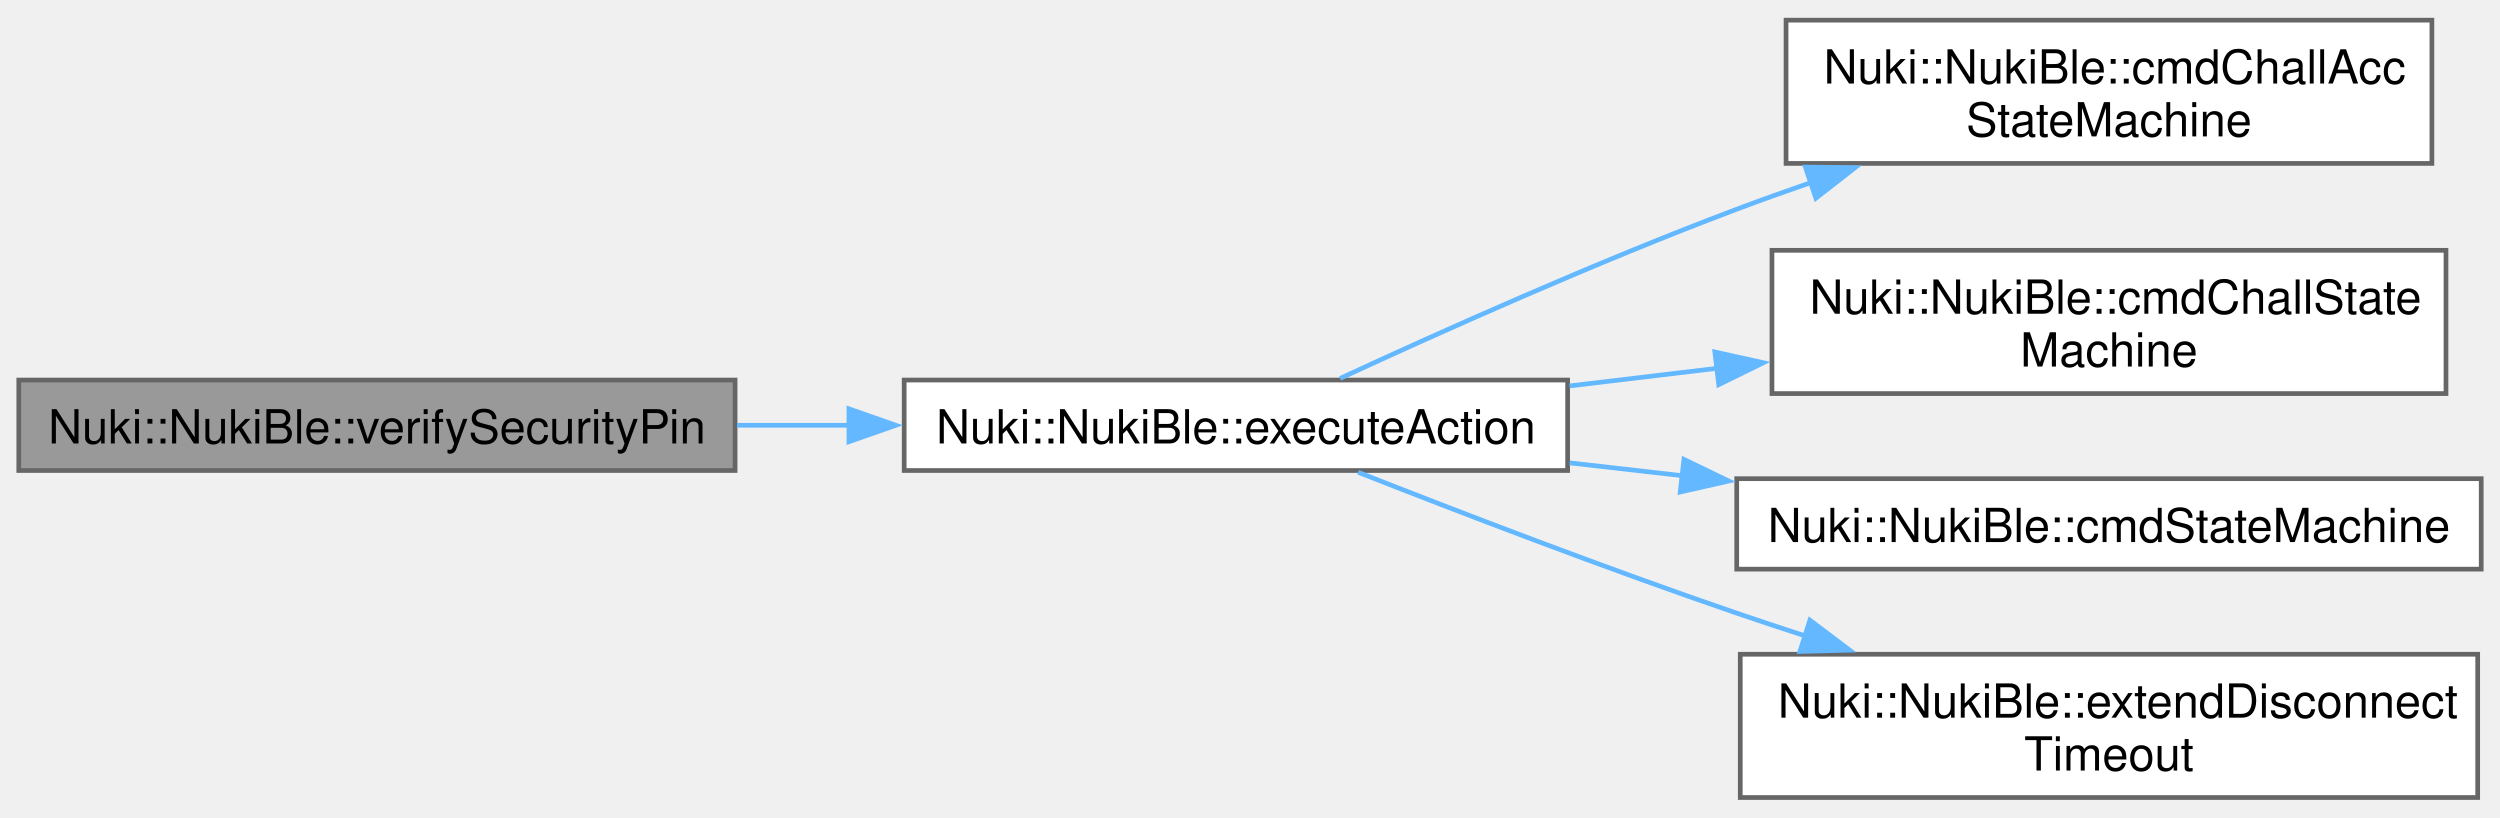
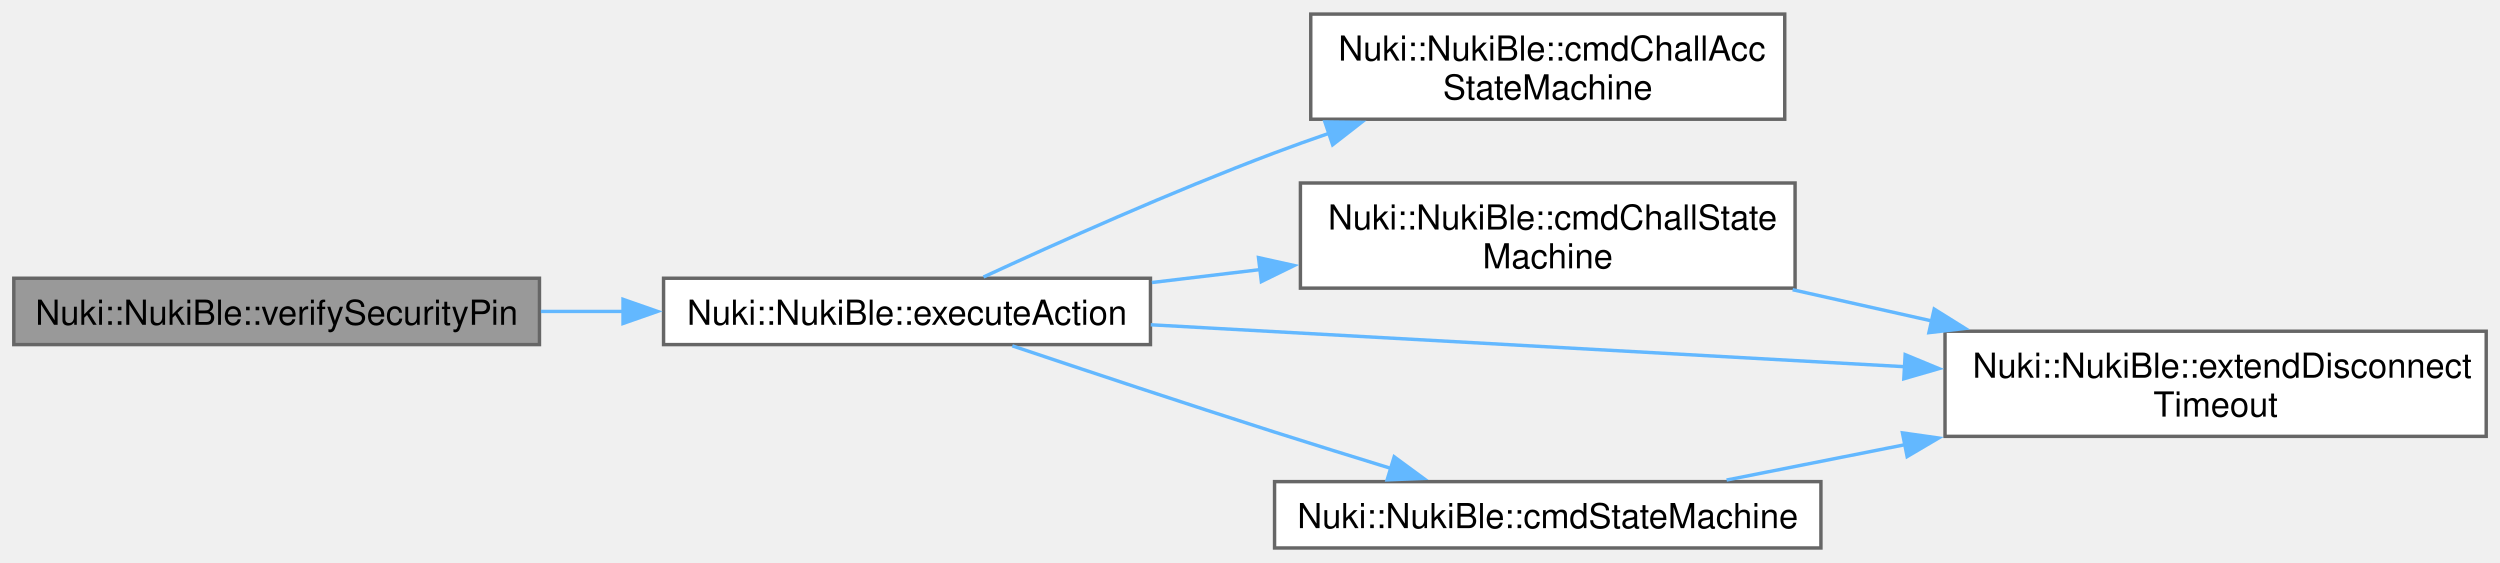
- <svg xmlns="http://www.w3.org/2000/svg" xmlns:xlink="http://www.w3.org/1999/xlink" width="532pt" height="174pt" viewBox="0.00 0.00 532.25 173.50">
-   <g id="graph0" class="graph" transform="scale(1 1) rotate(0) translate(4 169.5)">
+ <svg xmlns="http://www.w3.org/2000/svg" xmlns:xlink="http://www.w3.org/1999/xlink" width="725pt" height="163pt" viewBox="0.00 0.00 725.25 162.88">
+   <g id="graph0" class="graph" transform="scale(1 1) rotate(0) translate(4 158.88)">
    <g id="Node000001" class="node">
      <g id="a_Node000001">
        <a xlink:title="Send the verify pincode command via BLE to the lock. This command uses the earlier by saveSecurityPin...">
-           <polygon fill="#999999" stroke="#666666" points="152.5,-88.88 0,-88.88 0,-69.62 152.5,-69.62 152.5,-88.88" />
-           <text text-anchor="middle" x="76.25" y="-75.38" font-family="Helvetica,sans-Serif" font-size="10.00">Nuki::NukiBle::verifySecurityPin</text>
+           <polygon fill="#999999" stroke="#666666" points="152.5,-78.25 0,-78.25 0,-59 152.5,-59 152.5,-78.25" />
+           <text text-anchor="middle" x="76.25" y="-64.75" font-family="Helvetica,sans-Serif" font-size="10.00">Nuki::NukiBle::verifySecurityPin</text>
        </a>
      </g>
    </g>
    <g id="Node000002" class="node">
      <g id="a_Node000002">
        <a xlink:href="class_nuki_1_1_nuki_ble.html#af1f1e299e8d97e053bba80e92ba285d6" target="_top" xlink:title=" ">
-           <polygon fill="white" stroke="#666666" points="329.75,-88.88 188.5,-88.88 188.5,-69.62 329.75,-69.62 329.75,-88.88" />
-           <text text-anchor="middle" x="259.12" y="-75.38" font-family="Helvetica,sans-Serif" font-size="10.00">Nuki::NukiBle::executeAction</text>
+           <polygon fill="white" stroke="#666666" points="329.75,-78.25 188.5,-78.25 188.5,-59 329.75,-59 329.75,-78.25" />
+           <text text-anchor="middle" x="259.12" y="-64.75" font-family="Helvetica,sans-Serif" font-size="10.00">Nuki::NukiBle::executeAction</text>
        </a>
      </g>
    </g>
    <g id="edge1_Node000001_Node000002" class="edge">
      <g id="a_edge1_Node000001_Node000002">
        <a xlink:title=" ">
-           <path fill="none" stroke="#63b8ff" d="M152.91,-79.25C160.87,-79.25 168.99,-79.25 177.01,-79.25" />
-           <polygon fill="#63b8ff" stroke="#63b8ff" points="176.74,-82.75 186.74,-79.25 176.74,-75.75 176.74,-82.75" />
+           <path fill="none" stroke="#63b8ff" d="M152.91,-68.62C160.87,-68.62 168.99,-68.62 177.01,-68.62" />
+           <polygon fill="#63b8ff" stroke="#63b8ff" points="176.74,-72.13 186.74,-68.63 176.74,-65.13 176.74,-72.13" />
        </a>
      </g>
    </g>
    <g id="Node000003" class="node">
      <g id="a_Node000003">
        <a xlink:href="class_nuki_1_1_nuki_ble.html#ada0f3beebd95d35c122e25dd3f9eb886" target="_top" xlink:title=" ">
-           <polygon fill="white" stroke="#666666" points="513.75,-165.5 376.25,-165.5 376.25,-135 513.75,-135 513.75,-165.5" />
-           <text text-anchor="start" x="384.25" y="-152" font-family="Helvetica,sans-Serif" font-size="10.00">Nuki::NukiBle::cmdChallAcc</text>
-           <text text-anchor="middle" x="445" y="-140.75" font-family="Helvetica,sans-Serif" font-size="10.00">StateMachine</text>
+           <polygon fill="white" stroke="#666666" points="513.75,-154.88 376.25,-154.88 376.25,-124.38 513.75,-124.38 513.75,-154.88" />
+           <text text-anchor="start" x="384.25" y="-141.38" font-family="Helvetica,sans-Serif" font-size="10.00">Nuki::NukiBle::cmdChallAcc</text>
+           <text text-anchor="middle" x="445" y="-130.12" font-family="Helvetica,sans-Serif" font-size="10.00">StateMachine</text>
        </a>
      </g>
    </g>
    <g id="edge2_Node000002_Node000003" class="edge">
      <g id="a_edge2_Node000002_Node000003">
        <a xlink:title=" ">
-           <path fill="none" stroke="#63b8ff" d="M281.31,-89.23C302.45,-99.02 335.99,-114.05 365.75,-125.25 370.96,-127.21 376.39,-129.15 381.87,-131.04" />
-           <polygon fill="#63b8ff" stroke="#63b8ff" points="380.36,-134.22 390.96,-134.1 382.6,-127.59 380.36,-134.22" />
+           <path fill="none" stroke="#63b8ff" d="M281.31,-78.61C302.45,-88.39 335.99,-103.42 365.75,-114.62 370.96,-116.58 376.39,-118.53 381.87,-120.41" />
+           <polygon fill="#63b8ff" stroke="#63b8ff" points="380.36,-123.6 390.96,-123.47 382.6,-116.97 380.36,-123.6" />
        </a>
      </g>
    </g>
    <g id="Node000004" class="node">
      <g id="a_Node000004">
        <a xlink:href="class_nuki_1_1_nuki_ble.html#a59169a9f492793762e3c6ba39b611b07" target="_top" xlink:title=" ">
-           <polygon fill="white" stroke="#666666" points="516.75,-116.5 373.25,-116.5 373.25,-86 516.75,-86 516.75,-116.5" />
-           <text text-anchor="start" x="381.25" y="-103" font-family="Helvetica,sans-Serif" font-size="10.00">Nuki::NukiBle::cmdChallState</text>
-           <text text-anchor="middle" x="445" y="-91.75" font-family="Helvetica,sans-Serif" font-size="10.00">Machine</text>
+           <polygon fill="white" stroke="#666666" points="516.75,-105.88 373.25,-105.88 373.25,-75.38 516.75,-75.38 516.75,-105.88" />
+           <text text-anchor="start" x="381.25" y="-92.38" font-family="Helvetica,sans-Serif" font-size="10.00">Nuki::NukiBle::cmdChallState</text>
+           <text text-anchor="middle" x="445" y="-81.12" font-family="Helvetica,sans-Serif" font-size="10.00">Machine</text>
        </a>
      </g>
    </g>
    <g id="edge3_Node000002_Node000004" class="edge">
      <g id="a_edge3_Node000002_Node000004">
        <a xlink:title=" ">
-           <path fill="none" stroke="#63b8ff" d="M330.16,-87.63C340.45,-88.86 351.12,-90.14 361.63,-91.39" />
-           <polygon fill="#63b8ff" stroke="#63b8ff" points="361.09,-94.85 371.43,-92.57 361.92,-87.9 361.09,-94.85" />
+           <path fill="none" stroke="#63b8ff" d="M330.16,-77.01C340.45,-78.24 351.12,-79.51 361.63,-80.77" />
+           <polygon fill="#63b8ff" stroke="#63b8ff" points="361.09,-84.23 371.43,-81.94 361.92,-77.28 361.09,-84.23" />
        </a>
      </g>
    </g>
    <g id="Node000005" class="node">
      <g id="a_Node000005">
-         <a xlink:href="class_nuki_1_1_nuki_ble.html#ad135bb1455665decfddff67772c1d411" target="_top" xlink:title=" ">
-           <polygon fill="white" stroke="#666666" points="524.25,-67.88 365.75,-67.88 365.75,-48.62 524.25,-48.62 524.25,-67.88" />
-           <text text-anchor="middle" x="445" y="-54.38" font-family="Helvetica,sans-Serif" font-size="10.00">Nuki::NukiBle::cmdStateMachine</text>
+         <a xlink:href="class_nuki_1_1_nuki_ble.html#a6e8fca90c04249660dce6cb993eb4495" target="_top" xlink:title=" ">
+           <polygon fill="white" stroke="#666666" points="717.25,-62.88 560.25,-62.88 560.25,-32.38 717.25,-32.38 717.25,-62.88" />
+           <text text-anchor="start" x="568.25" y="-49.38" font-family="Helvetica,sans-Serif" font-size="10.00">Nuki::NukiBle::extendDisconnect</text>
+           <text text-anchor="middle" x="638.75" y="-38.12" font-family="Helvetica,sans-Serif" font-size="10.00">Timeout</text>
        </a>
      </g>
    </g>
-     <g id="edge4_Node000002_Node000005" class="edge">
-       <g id="a_edge4_Node000002_Node000005">
+     <g id="edge7_Node000002_Node000005" class="edge">
+       <g id="a_edge7_Node000002_Node000005">
        <a xlink:title=" ">
-           <path fill="none" stroke="#63b8ff" d="M330.16,-71.25C338.03,-70.35 346.12,-69.43 354.19,-68.51" />
-           <polygon fill="#63b8ff" stroke="#63b8ff" points="354.51,-71.99 364.05,-67.38 353.72,-65.04 354.51,-71.99" />
+           <path fill="none" stroke="#63b8ff" d="M329.83,-64.75C391.47,-61.32 481.75,-56.3 548.63,-52.58" />
+           <polygon fill="#63b8ff" stroke="#63b8ff" points="548.69,-56.08 558.48,-52.03 548.3,-49.09 548.69,-56.08" />
        </a>
      </g>
    </g>
    <g id="Node000006" class="node">
      <g id="a_Node000006">
-         <a xlink:href="class_nuki_1_1_nuki_ble.html#a6e8fca90c04249660dce6cb993eb4495" target="_top" xlink:title=" ">
-           <polygon fill="white" stroke="#666666" points="523.5,-30.5 366.5,-30.5 366.5,0 523.5,0 523.5,-30.5" />
-           <text text-anchor="start" x="374.5" y="-17" font-family="Helvetica,sans-Serif" font-size="10.00">Nuki::NukiBle::extendDisconnect</text>
-           <text text-anchor="middle" x="445" y="-5.75" font-family="Helvetica,sans-Serif" font-size="10.00">Timeout</text>
+         <a xlink:href="class_nuki_1_1_nuki_ble.html#ad135bb1455665decfddff67772c1d411" target="_top" xlink:title=" ">
+           <polygon fill="white" stroke="#666666" points="524.25,-19.25 365.75,-19.25 365.75,0 524.25,0 524.25,-19.25" />
+           <text text-anchor="middle" x="445" y="-5.75" font-family="Helvetica,sans-Serif" font-size="10.00">Nuki::NukiBle::cmdStateMachine</text>
        </a>
      </g>
    </g>
    <g id="edge5_Node000002_Node000006" class="edge">
      <g id="a_edge5_Node000002_Node000006">
        <a xlink:title=" ">
-           <path fill="none" stroke="#63b8ff" d="M285.14,-69.25C306.44,-60.87 337.92,-48.78 365.75,-39.25 370.49,-37.63 375.41,-36 380.37,-34.39" />
-           <polygon fill="#63b8ff" stroke="#63b8ff" points="381.33,-37.76 389.79,-31.38 379.2,-31.09 381.33,-37.76" />
+           <path fill="none" stroke="#63b8ff" d="M289.66,-58.64C310.81,-51.54 339.98,-41.84 365.75,-33.62 376.72,-30.13 388.58,-26.44 399.67,-23.03" />
+           <polygon fill="#63b8ff" stroke="#63b8ff" points="400.45,-26.45 408.99,-20.18 398.41,-19.76 400.45,-26.45" />
+         </a>
+       </g>
+     </g>
+     <g id="edge4_Node000004_Node000005" class="edge">
+       <g id="a_edge4_Node000004_Node000005">
+         <a xlink:title=" ">
+           <path fill="none" stroke="#63b8ff" d="M516.04,-74.92C529.16,-71.98 542.98,-68.88 556.41,-65.86" />
+           <polygon fill="#63b8ff" stroke="#63b8ff" points="557.11,-69.3 566.1,-63.69 555.58,-62.47 557.11,-69.3" />
+         </a>
+       </g>
+     </g>
+     <g id="edge6_Node000006_Node000005" class="edge">
+       <g id="a_edge6_Node000006_Node000005">
+         <a xlink:title=" ">
+           <path fill="none" stroke="#63b8ff" d="M496.88,-19.71C512.79,-22.86 530.84,-26.44 548.59,-29.96" />
+           <polygon fill="#63b8ff" stroke="#63b8ff" points="547.9,-33.39 558.39,-31.9 549.26,-26.52 547.9,-33.39" />
        </a>
      </g>
    </g>
  </g>
</svg>
